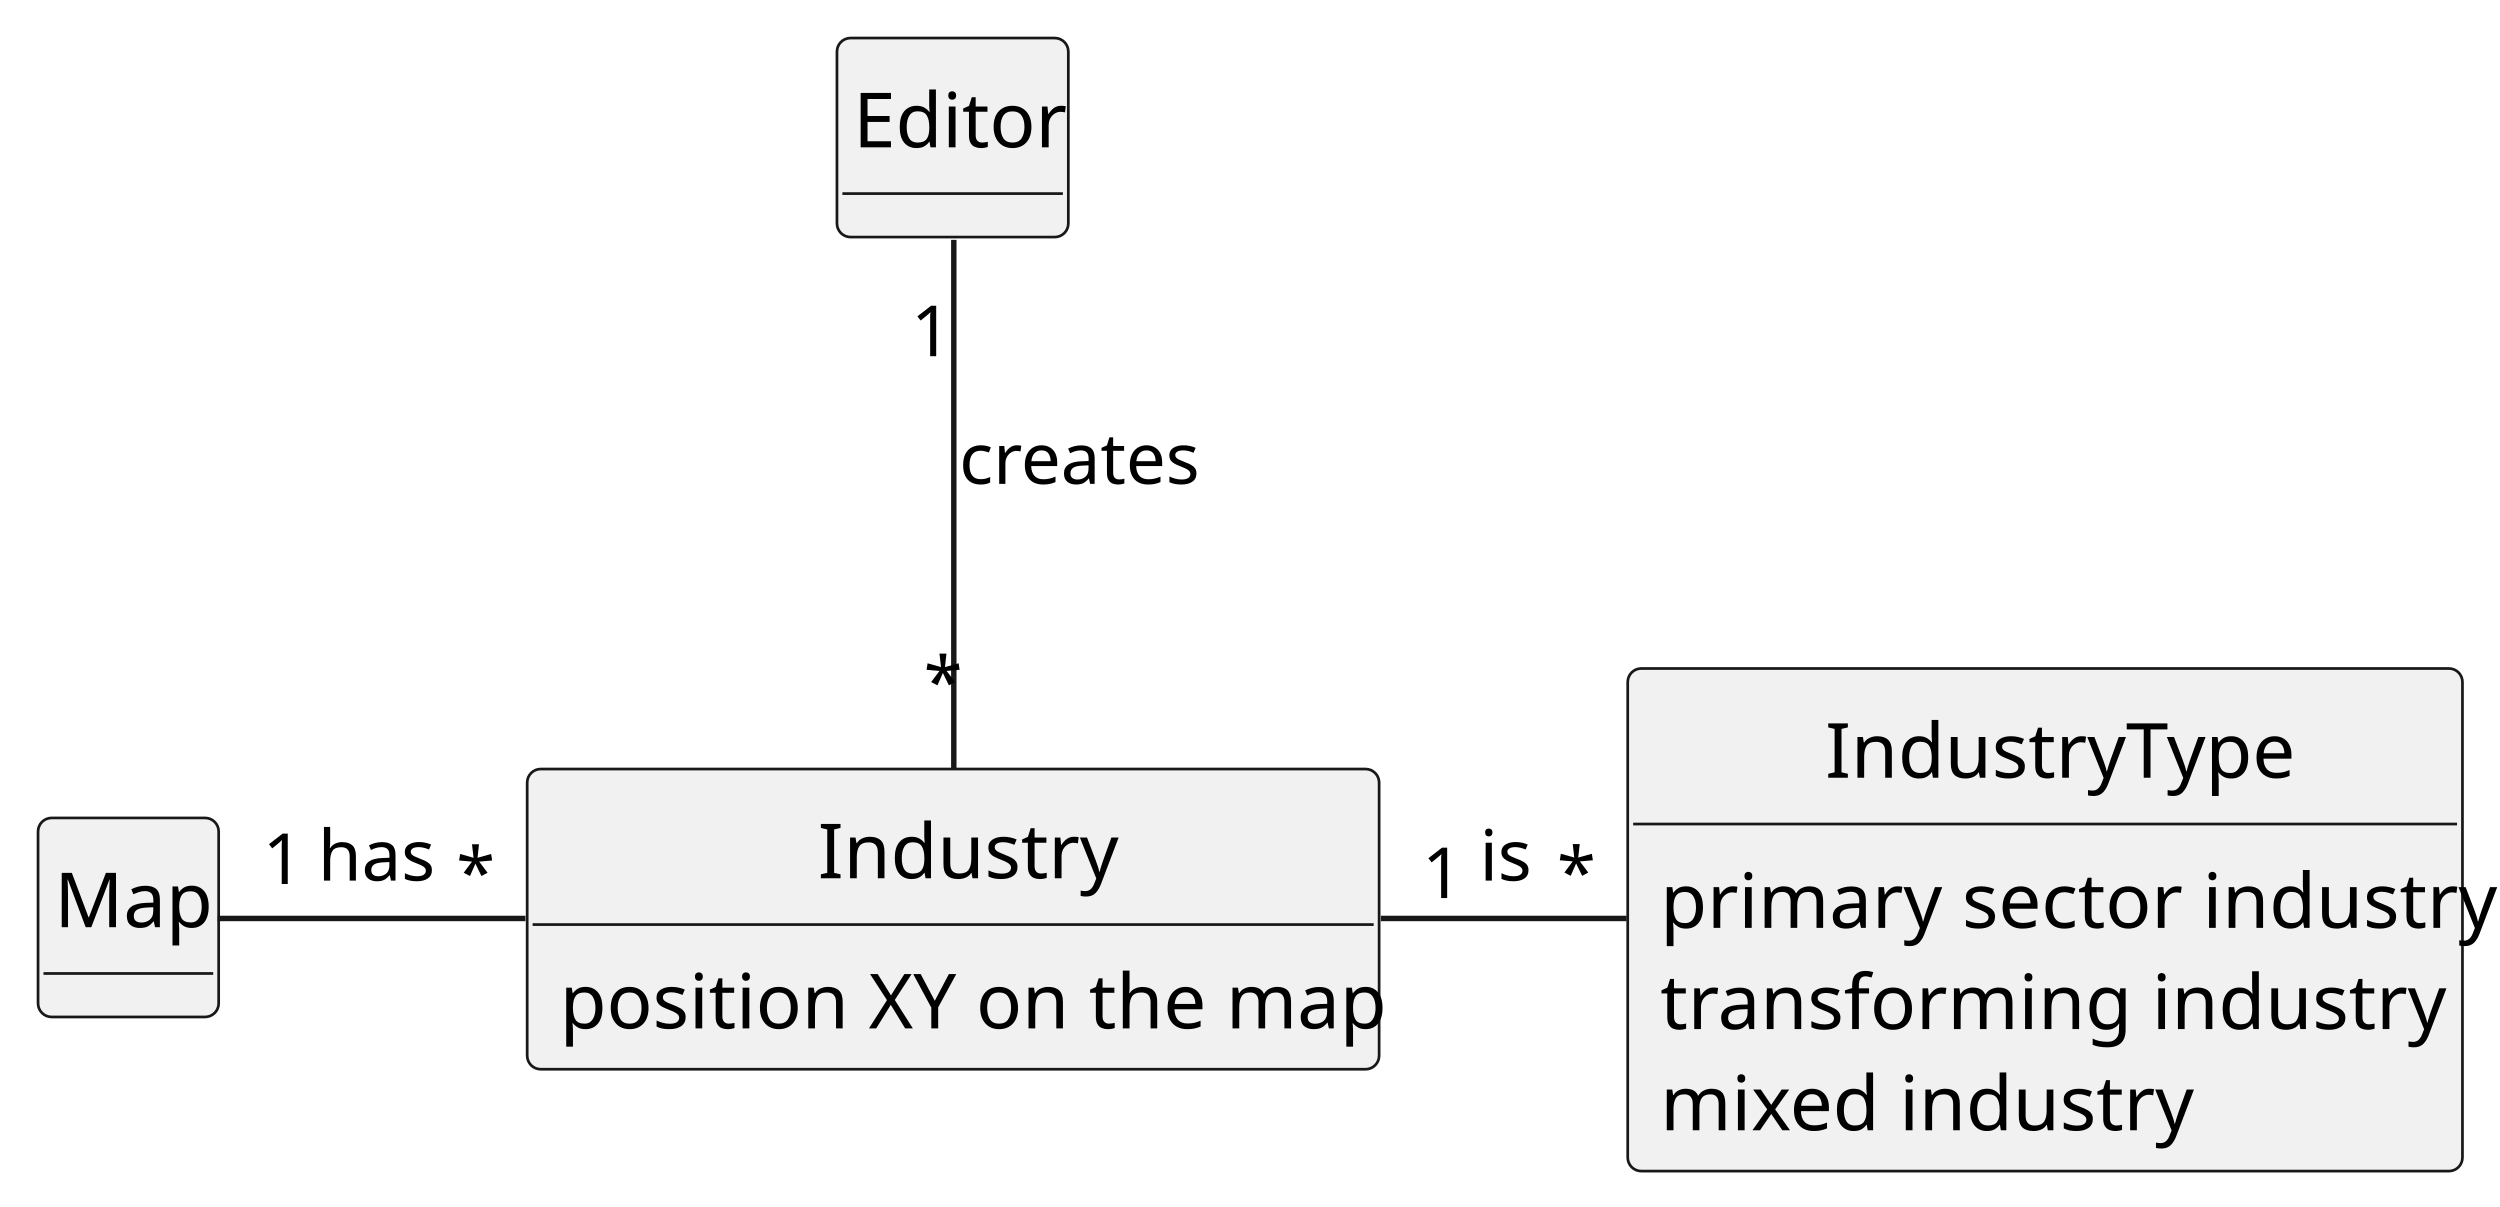
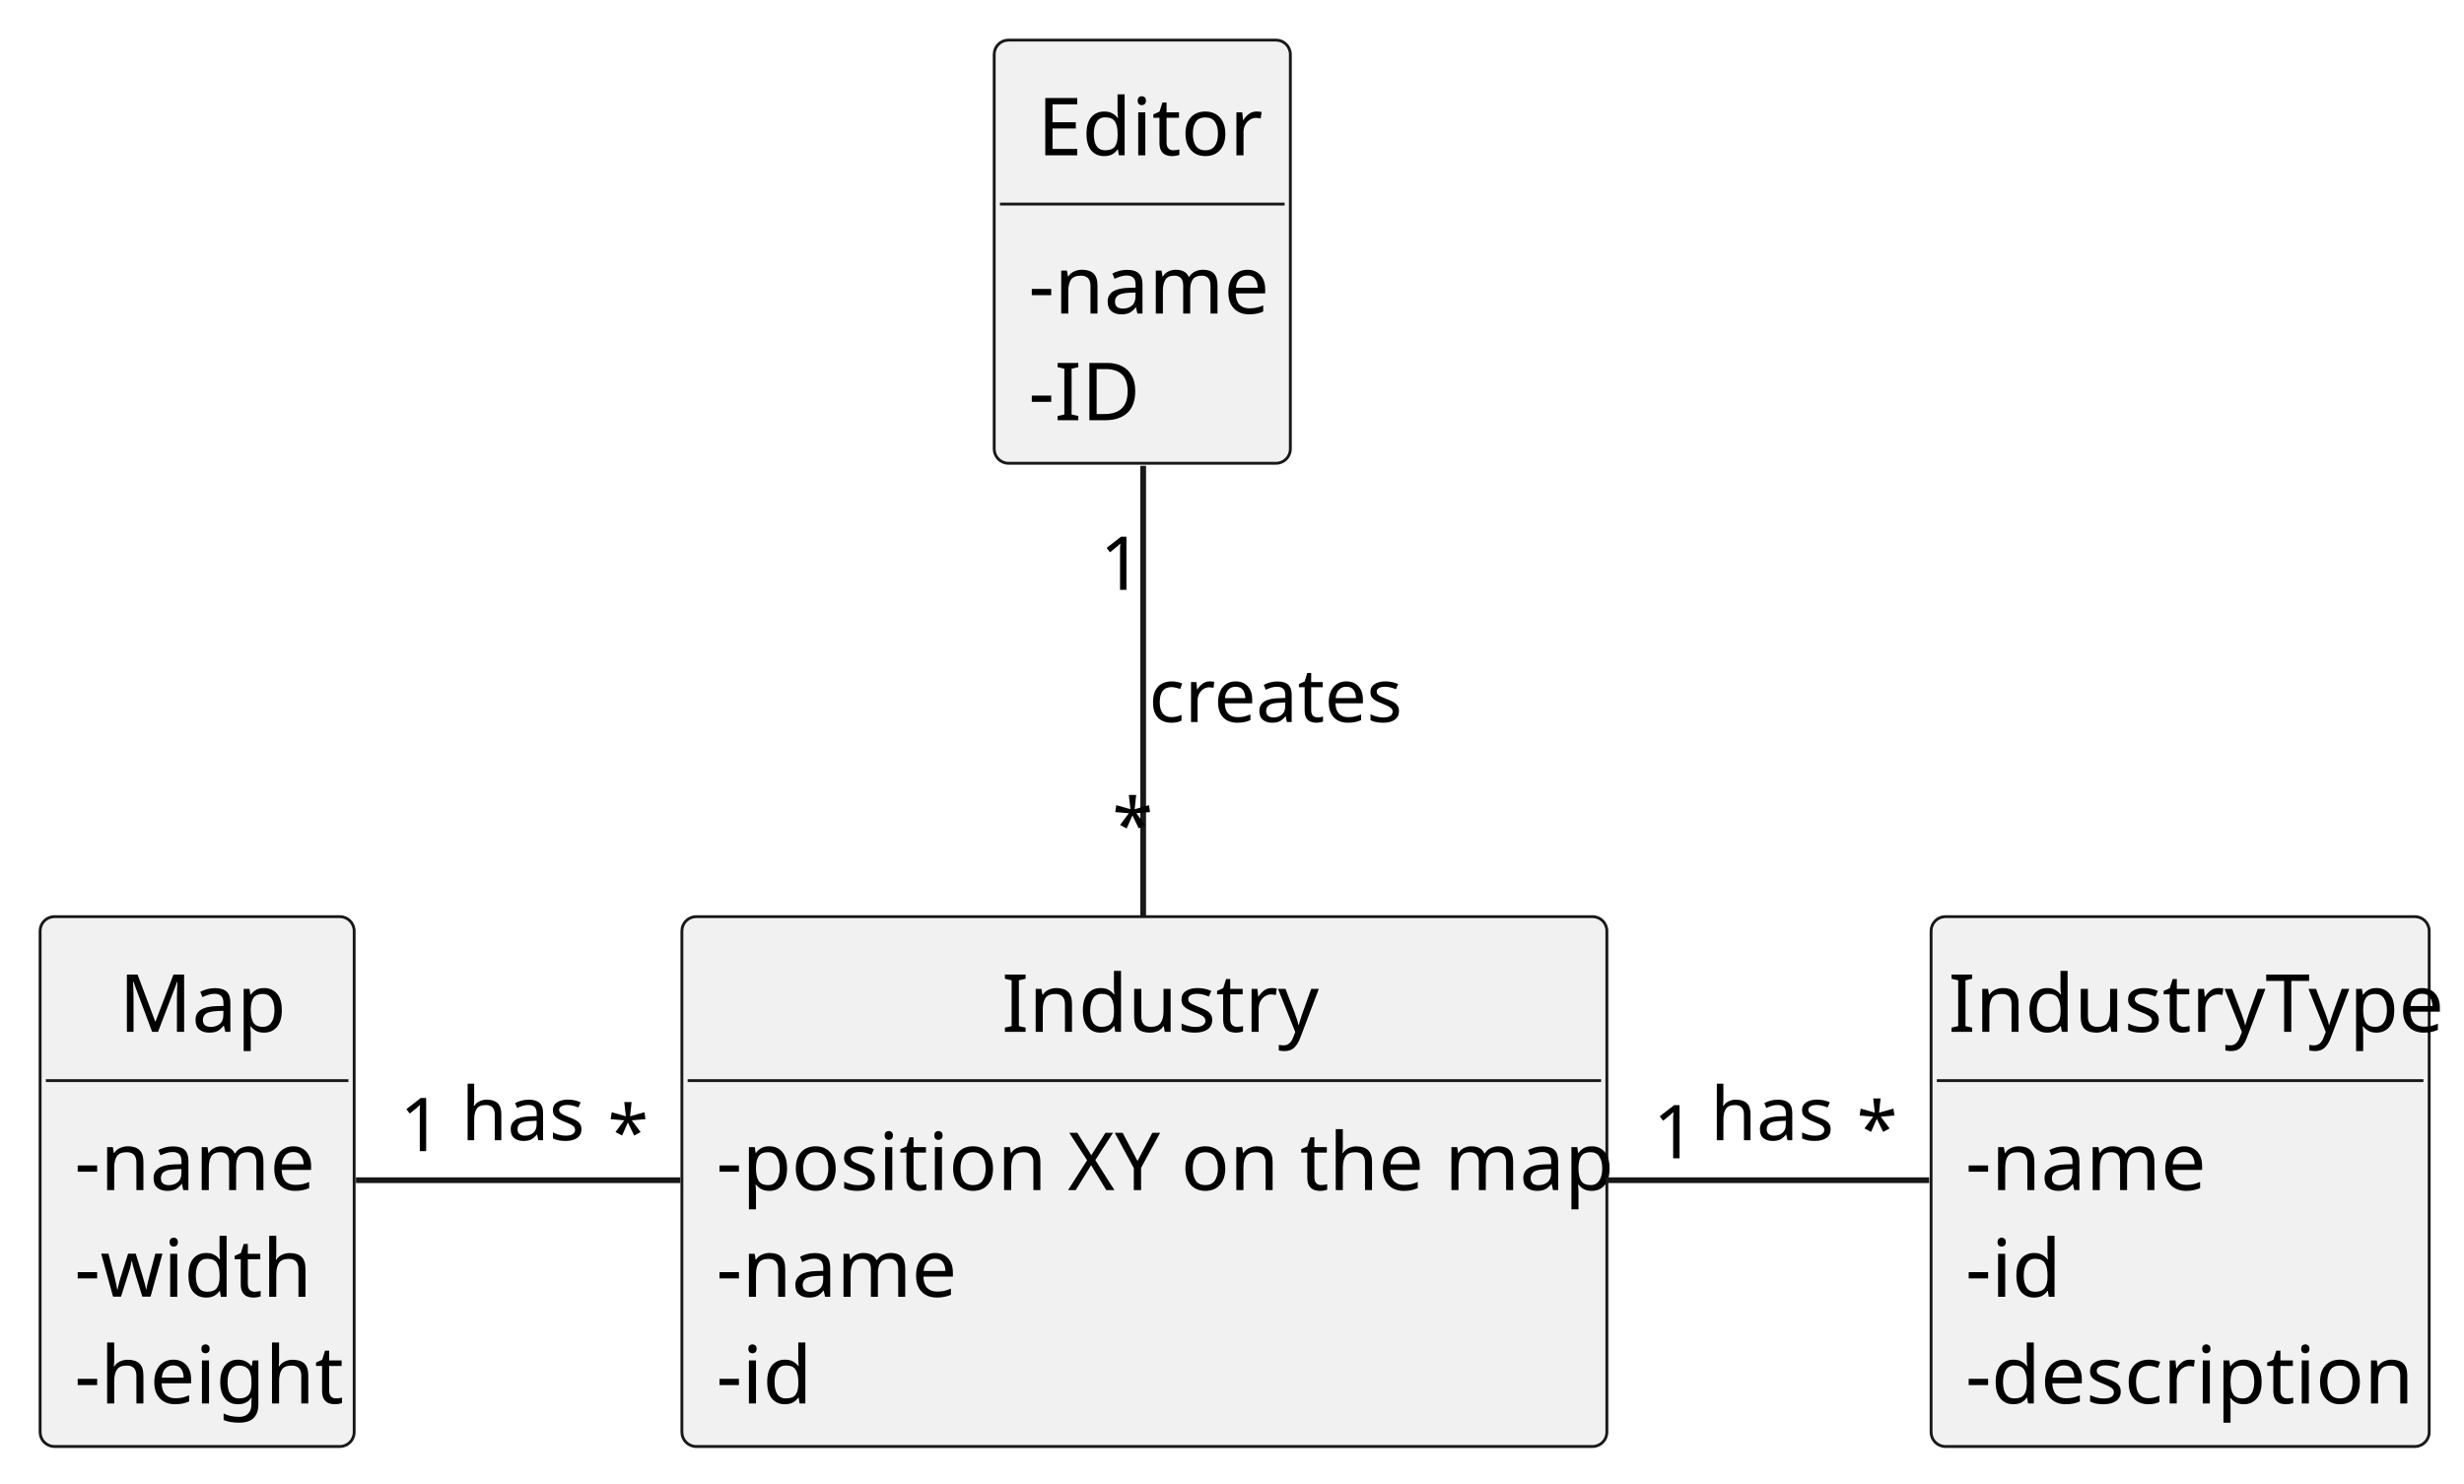
- <svg xmlns="http://www.w3.org/2000/svg" contentStyleType="text/css" height="222px" preserveAspectRatio="none" style="width:460px;height:222px;background:#FFFFFF;" version="1.1" viewBox="0 0 460 222" width="460px" zoomAndPan="magnify">
+ <svg xmlns="http://www.w3.org/2000/svg" contentStyleType="text/css" height="259px" preserveAspectRatio="none" style="width:430px;height:259px;background:#FFFFFF;" version="1.1" viewBox="0 0 430 259" width="430px" zoomAndPan="magnify">
  <defs />
  <g>
    <g id="elem_Map">
-       <rect codeLine="14" fill="#F1F1F1" height="36.621" id="Map" rx="2.5" ry="2.5" style="stroke:#181818;stroke-width:0.5;" width="33.234" x="7" y="150.5" />
-       <text fill="#000000" font-family="sans-serif" font-size="14" lengthAdjust="spacing" textLength="27.234" x="10" y="170.607">Map</text>
-       <line style="stroke:#181818;stroke-width:0.5;" x1="8" x2="39.234" y1="179.121" y2="179.121" />
+       <rect codeLine="14" fill="#F1F1F1" height="92.484" id="Map" rx="2.5" ry="2.5" style="stroke:#181818;stroke-width:0.5;" width="54.807" x="7" y="160" />
+       <text fill="#000000" font-family="sans-serif" font-size="14" lengthAdjust="spacing" textLength="27.234" x="20.786" y="180.107">Map</text>
+       <line style="stroke:#181818;stroke-width:0.5;" x1="8" x2="60.807" y1="188.621" y2="188.621" />
+       <text fill="#000000" font-family="sans-serif" font-size="14" lengthAdjust="spacing" textLength="39.683" x="13" y="207.728">-name</text>
+       <text fill="#000000" font-family="sans-serif" font-size="14" lengthAdjust="spacing" textLength="37.345" x="13" y="226.35">-width</text>
+       <text fill="#000000" font-family="sans-serif" font-size="14" lengthAdjust="spacing" textLength="42.807" x="13" y="244.971">-height</text>
    </g>
    <g id="elem_Industry">
-       <rect codeLine="17" fill="#F1F1F1" height="55.242" id="Industry" rx="2.5" ry="2.5" style="stroke:#181818;stroke-width:0.5;" width="156.758" x="97" y="141.5" />
-       <text fill="#000000" font-family="sans-serif" font-size="14" lengthAdjust="spacing" textLength="49.8" x="150.479" y="161.607">Industry</text>
-       <line style="stroke:#181818;stroke-width:0.5;" x1="98" x2="252.758" y1="170.121" y2="170.121" />
-       <text fill="#000000" font-family="sans-serif" font-size="14" lengthAdjust="spacing" textLength="144.758" x="103" y="189.228">position XY on the map</text>
+       <rect codeLine="20" fill="#F1F1F1" height="92.484" id="Industry" rx="2.5" ry="2.5" style="stroke:#181818;stroke-width:0.5;" width="161.42" x="119" y="160" />
+       <text fill="#000000" font-family="sans-serif" font-size="14" lengthAdjust="spacing" textLength="49.8" x="174.81" y="180.107">Industry</text>
+       <line style="stroke:#181818;stroke-width:0.5;" x1="120" x2="279.42" y1="188.621" y2="188.621" />
+       <text fill="#000000" font-family="sans-serif" font-size="14" lengthAdjust="spacing" textLength="149.42" x="125" y="207.728">-position XY on the map</text>
+       <text fill="#000000" font-family="sans-serif" font-size="14" lengthAdjust="spacing" textLength="39.683" x="125" y="226.35">-name</text>
+       <text fill="#000000" font-family="sans-serif" font-size="14" lengthAdjust="spacing" textLength="15.559" x="125" y="244.971">-id</text>
    </g>
    <g id="elem_Editor">
-       <rect codeLine="21" fill="#F1F1F1" height="36.621" id="Editor" rx="2.5" ry="2.5" style="stroke:#181818;stroke-width:0.5;" width="42.572" x="154" y="7" />
-       <text fill="#000000" font-family="sans-serif" font-size="14" lengthAdjust="spacing" textLength="36.572" x="157" y="27.107">Editor</text>
-       <line style="stroke:#181818;stroke-width:0.5;" x1="155" x2="195.572" y1="35.621" y2="35.621" />
+       <rect codeLine="26" fill="#F1F1F1" height="73.863" id="Editor" rx="2.5" ry="2.5" style="stroke:#181818;stroke-width:0.5;" width="51.683" x="173.5" y="7" />
+       <text fill="#000000" font-family="sans-serif" font-size="14" lengthAdjust="spacing" textLength="36.572" x="181.055" y="27.107">Editor</text>
+       <line style="stroke:#181818;stroke-width:0.5;" x1="174.5" x2="224.183" y1="35.621" y2="35.621" />
+       <text fill="#000000" font-family="sans-serif" font-size="14" lengthAdjust="spacing" textLength="39.683" x="179.5" y="54.728">-name</text>
+       <text fill="#000000" font-family="sans-serif" font-size="14" lengthAdjust="spacing" textLength="18.662" x="179.5" y="73.35">-ID</text>
    </g>
    <g id="elem_IndustryType">
-       <rect codeLine="24" fill="#F1F1F1" height="92.484" id="IndustryType" rx="2.5" ry="2.5" style="stroke:#181818;stroke-width:0.5;" width="153.593" x="299.5" y="123" />
-       <text fill="#000000" font-family="sans-serif" font-size="14" lengthAdjust="spacing" textLength="80.924" x="335.834" y="143.107">IndustryType</text>
-       <line style="stroke:#181818;stroke-width:0.5;" x1="300.5" x2="452.093" y1="151.621" y2="151.621" />
-       <text fill="#000000" font-family="sans-serif" font-size="14" lengthAdjust="spacing" textLength="141.593" x="305.5" y="170.728">primary sector industry</text>
-       <text fill="#000000" font-family="sans-serif" font-size="14" lengthAdjust="spacing" textLength="130.717" x="305.5" y="189.35">transforming industry</text>
-       <text fill="#000000" font-family="sans-serif" font-size="14" lengthAdjust="spacing" textLength="90.255" x="305.5" y="207.971">mixed industry</text>
+       <rect codeLine="31" fill="#F1F1F1" height="92.484" id="IndustryType" rx="2.5" ry="2.5" style="stroke:#181818;stroke-width:0.5;" width="86.924" x="337" y="160" />
+       <text fill="#000000" font-family="sans-serif" font-size="14" lengthAdjust="spacing" textLength="80.924" x="340" y="180.107">IndustryType</text>
+       <line style="stroke:#181818;stroke-width:0.5;" x1="338" x2="422.924" y1="188.621" y2="188.621" />
+       <text fill="#000000" font-family="sans-serif" font-size="14" lengthAdjust="spacing" textLength="39.683" x="343" y="207.728">-name</text>
+       <text fill="#000000" font-family="sans-serif" font-size="14" lengthAdjust="spacing" textLength="15.559" x="343" y="226.35">-id</text>
+       <text fill="#000000" font-family="sans-serif" font-size="14" lengthAdjust="spacing" textLength="72.365" x="343" y="244.971">-description</text>
    </g>
    <g id="link_Map_Industry">
-       <path codeLine="30" d="M40.06,169 C54.06,169 75.22,169 96.68,169 " fill="none" id="Map-Industry" style="stroke:#181818;stroke-width:1.0;" />
-       <text fill="#000000" font-family="sans-serif" font-size="13" lengthAdjust="spacing" textLength="20.96" x="58.5" y="162.028">has</text>
-       <text fill="#000000" font-family="sans-serif" font-size="13" lengthAdjust="spacing" textLength="7.23" x="48.334" y="162.66">1</text>
-       <text fill="#000000" font-family="sans-serif" font-size="13" lengthAdjust="spacing" textLength="5.059" x="83.944" y="165.22">*</text>
+       <path codeLine="37" d="M62.12,206 C77.81,206 98.34,206 118.73,206 " fill="none" id="Map-Industry" style="stroke:#181818;stroke-width:1.0;" />
+       <text fill="#000000" font-family="sans-serif" font-size="13" lengthAdjust="spacing" textLength="20.96" x="80.5" y="199.028">has</text>
+       <text fill="#000000" font-family="sans-serif" font-size="13" lengthAdjust="spacing" textLength="7.23" x="69.757" y="200.933">1</text>
+       <text fill="#000000" font-family="sans-serif" font-size="13" lengthAdjust="spacing" textLength="5.059" x="106.037" y="202.236">*</text>
    </g>
    <g id="link_Editor_Industry">
-       <path codeLine="31" d="M175.5,44.13 C175.5,68.58 175.5,112.97 175.5,141.44 " fill="none" id="Editor-Industry" style="stroke:#181818;stroke-width:1.0;" />
-       <text fill="#000000" font-family="sans-serif" font-size="13" lengthAdjust="spacing" textLength="42.631" x="176.5" y="89.028">creates</text>
-       <text fill="#000000" font-family="sans-serif" font-size="13" lengthAdjust="spacing" textLength="7.23" x="167.648" y="65.54">1</text>
-       <text fill="#000000" font-family="sans-serif" font-size="13" lengthAdjust="spacing" textLength="5.059" x="169.957" y="130.135">*</text>
+       <path codeLine="38" d="M199.5,81.31 C199.5,104.63 199.5,135.11 199.5,159.97 " fill="none" id="Editor-Industry" style="stroke:#181818;stroke-width:1.0;" />
+       <text fill="#000000" font-family="sans-serif" font-size="13" lengthAdjust="spacing" textLength="42.631" x="200.5" y="126.028">creates</text>
+       <text fill="#000000" font-family="sans-serif" font-size="13" lengthAdjust="spacing" textLength="7.23" x="191.966" y="102.961">1</text>
+       <text fill="#000000" font-family="sans-serif" font-size="13" lengthAdjust="spacing" textLength="5.059" x="194.09" y="148.634">*</text>
    </g>
    <g id="link_Industry_IndustryType">
-       <path codeLine="32" d="M254.08,169 C268.94,169 284.48,169 299.3,169 " fill="none" id="Industry-IndustryType" style="stroke:#181818;stroke-width:1.0;" />
-       <text fill="#000000" font-family="sans-serif" font-size="13" lengthAdjust="spacing" textLength="9.388" x="272.25" y="162.028">is</text>
-       <text fill="#000000" font-family="sans-serif" font-size="13" lengthAdjust="spacing" textLength="7.23" x="261.668" y="165.247">1</text>
-       <text fill="#000000" font-family="sans-serif" font-size="13" lengthAdjust="spacing" textLength="5.059" x="286.478" y="165.182">*</text>
+       <path codeLine="39" d="M280.21,206 C299.63,206 319.66,206 336.66,206 " fill="none" id="Industry-IndustryType" style="stroke:#181818;stroke-width:1.0;" />
+       <text fill="#000000" font-family="sans-serif" font-size="13" lengthAdjust="spacing" textLength="20.96" x="298.5" y="199.028">has</text>
+       <text fill="#000000" font-family="sans-serif" font-size="13" lengthAdjust="spacing" textLength="7.23" x="288.49" y="202.182">1</text>
+       <text fill="#000000" font-family="sans-serif" font-size="13" lengthAdjust="spacing" textLength="5.059" x="323.996" y="201.605">*</text>
    </g>
  </g>
</svg>
